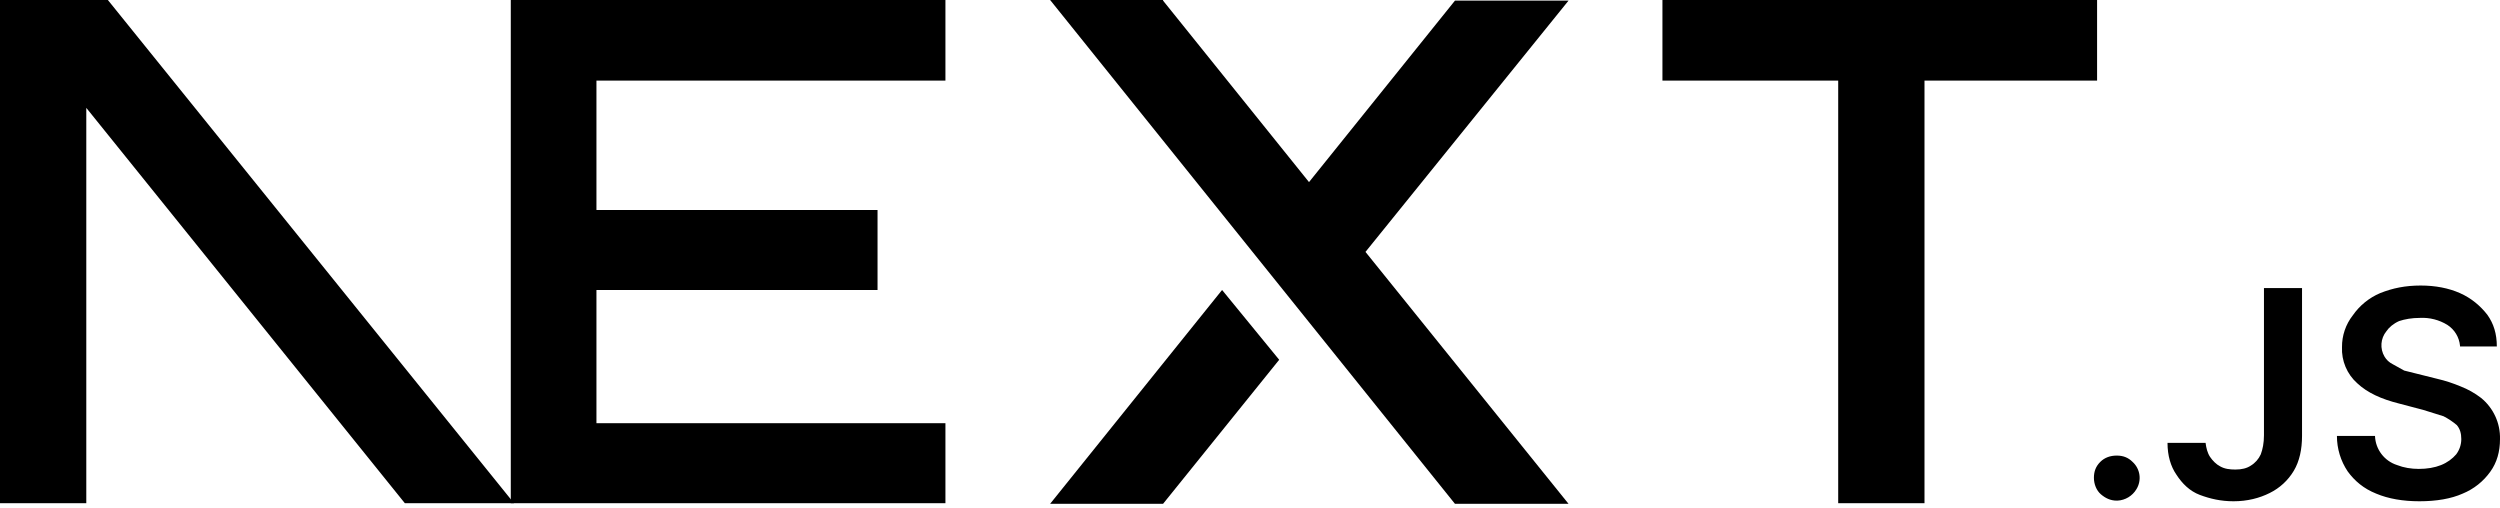
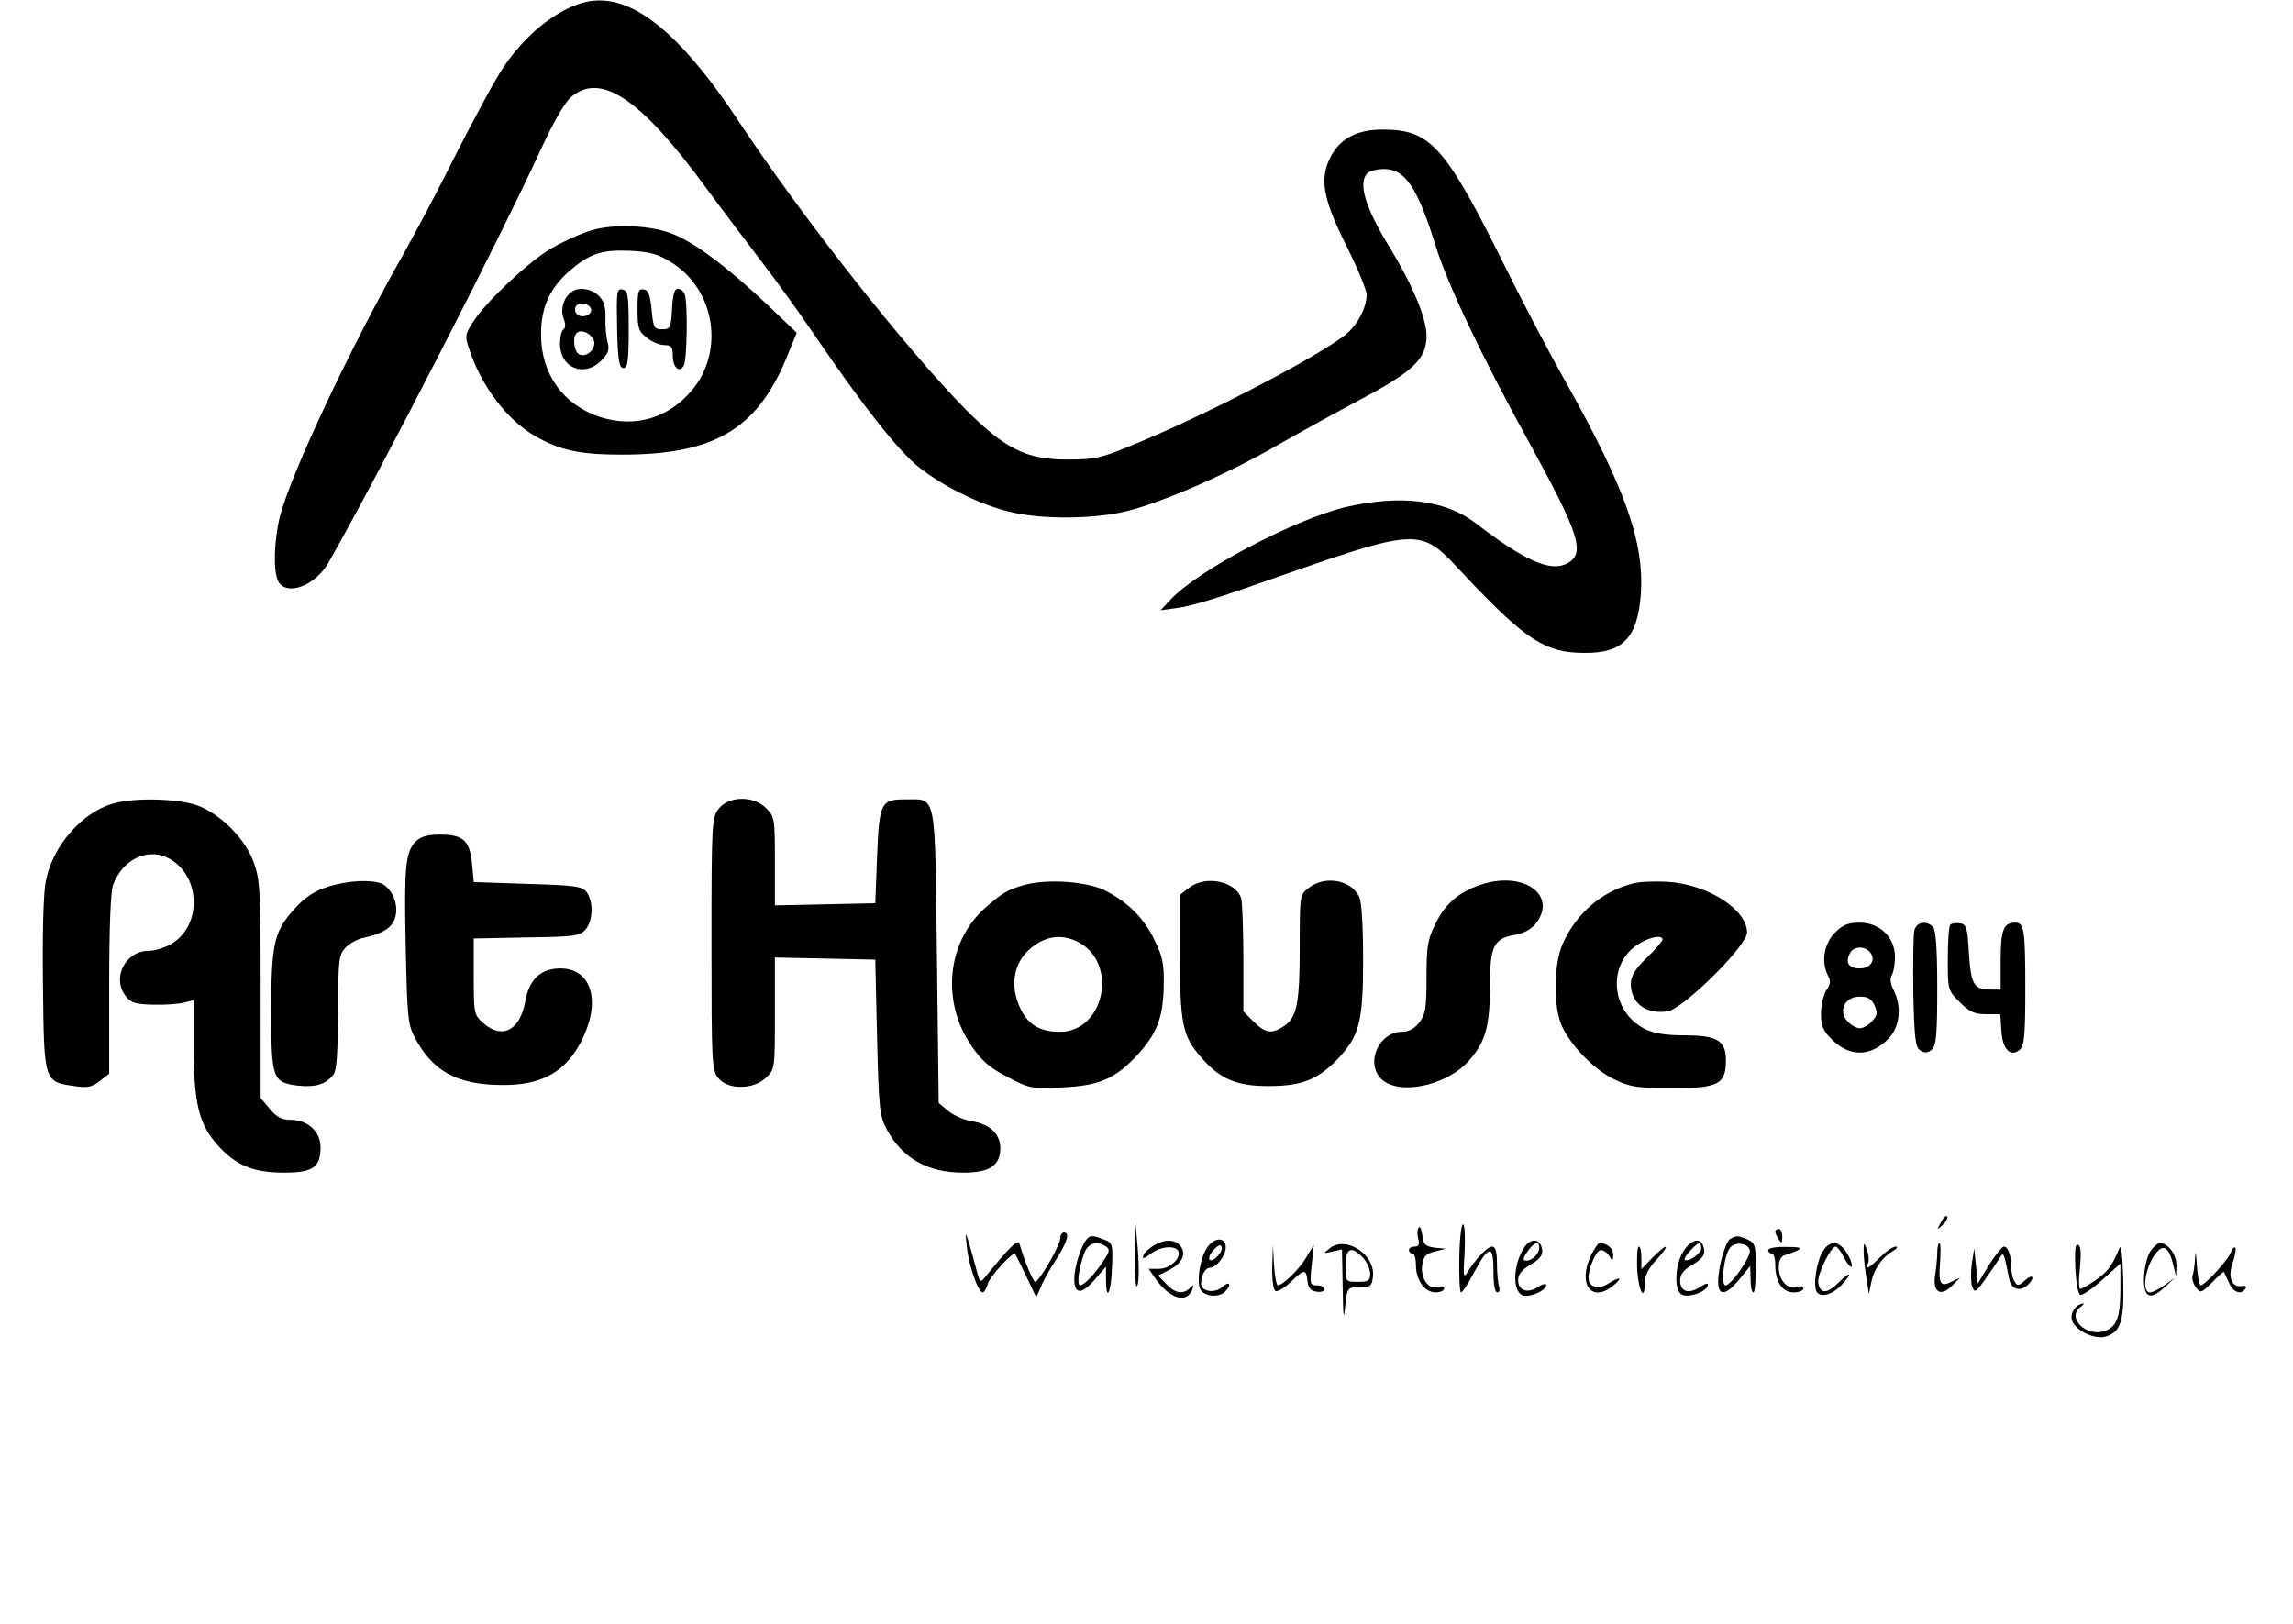
- <svg xmlns="http://www.w3.org/2000/svg" fill="none" viewBox="0 0 394 80">
-   <path fill="#000" d="M262 0h68.5v12.7h-27.2v66.6h-13.6V12.7H262V0ZM149 0v12.7H94v20.4h44.3v12.6H94v21h55v12.6H80.5V0h68.7zm34.3 0h-17.8l63.8 79.4h17.9l-32-39.7 32-39.6h-17.9l-23 28.6-23-28.6zm18.3 56.7-9-11-27.1 33.7h17.8l18.3-22.7z" />
-   <path fill="#000" d="M81 79.3 17 0H0v79.3h13.6V17l50.2 62.3H81Zm252.6-.4c-1 0-1.8-.4-2.5-1s-1.1-1.6-1.1-2.6.3-1.8 1-2.5 1.6-1 2.6-1 1.8.3 2.5 1a3.4 3.4 0 0 1 .6 4.3 3.7 3.7 0 0 1-3 1.8zm23.2-33.5h6v23.3c0 2.1-.4 4-1.3 5.5a9.1 9.1 0 0 1-3.8 3.5c-1.6.8-3.5 1.3-5.7 1.3-2 0-3.7-.4-5.3-1s-2.8-1.8-3.7-3.2c-.9-1.3-1.4-3-1.4-5h6c.1.8.3 1.6.7 2.2s1 1.2 1.6 1.5c.7.4 1.5.5 2.4.5 1 0 1.8-.2 2.4-.6a4 4 0 0 0 1.6-1.8c.3-.8.5-1.8.5-3V45.5zm30.9 9.1a4.4 4.4 0 0 0-2-3.3 7.5 7.5 0 0 0-4.3-1.1c-1.3 0-2.4.2-3.3.5-.9.4-1.6 1-2 1.6a3.5 3.5 0 0 0-.3 4c.3.5.7.9 1.3 1.2l1.8 1 2 .5 3.2.8c1.3.3 2.5.7 3.7 1.2a13 13 0 0 1 3.2 1.8 8.1 8.1 0 0 1 3 6.5c0 2-.5 3.7-1.5 5.1a10 10 0 0 1-4.4 3.5c-1.8.8-4.1 1.2-6.8 1.2-2.6 0-4.9-.4-6.8-1.2-2-.8-3.4-2-4.5-3.5a10 10 0 0 1-1.7-5.6h6a5 5 0 0 0 3.5 4.6c1 .4 2.2.6 3.4.6 1.3 0 2.5-.2 3.5-.6 1-.4 1.8-1 2.4-1.7a4 4 0 0 0 .8-2.4c0-.9-.2-1.6-.7-2.2a11 11 0 0 0-2.1-1.4l-3.2-1-3.8-1c-2.8-.7-5-1.7-6.6-3.2a7.2 7.2 0 0 1-2.4-5.7 8 8 0 0 1 1.7-5 10 10 0 0 1 4.3-3.5c2-.8 4-1.2 6.4-1.2 2.3 0 4.4.4 6.2 1.2 1.8.8 3.2 2 4.3 3.4 1 1.4 1.5 3 1.5 5h-5.8z" />
+ <svg xmlns="http://www.w3.org/2000/svg" version="1.0" width="651pt" height="461pt" viewBox="0 0 651 461" preserveAspectRatio="xMidYMid meet">
+   <g transform="translate(0,461) scale(0.1,-0.1)" fill="#000000" stroke="none">
+     <path d="M1650 4601 c-77 -24 -159 -91 -220 -181 -21 -30 -81 -141 -134 -245 -52 -105 -119 -230 -147 -280 -154 -271 -321 -626 -354 -750 -17 -68 -20 -157 -5 -186 24 -43 106 -12 143 54 147 258 489 925 606 1180 34 73 65 127 83 142 84 71 198 -6 383 -259 44 -60 114 -152 155 -206 41 -53 111 -150 155 -215 135 -198 236 -326 294 -372 70 -55 177 -108 261 -127 91 -22 240 -20 331 3 106 27 288 107 426 187 65 37 172 96 238 131 147 78 185 114 185 179 0 50 -39 144 -106 254 -68 110 -89 181 -62 208 7 7 28 12 48 12 59 0 94 -52 145 -215 34 -111 131 -316 265 -559 145 -264 162 -318 109 -346 -46 -25 -120 7 -259 114 -87 67 -215 82 -370 46 -145 -35 -418 -179 -495 -261 l-30 -32 50 7 c28 3 109 27 180 52 530 185 498 184 640 33 169 -178 223 -213 334 -213 107 -1 149 42 159 161 12 152 -43 307 -221 623 -39 69 -113 210 -165 315 -168 338 -210 386 -342 387 -73 1 -121 -22 -150 -73 -35 -64 -26 -120 43 -258 31 -62 57 -125 57 -138 0 -38 -28 -89 -63 -116 -95 -71 -407 -232 -607 -313 -84 -35 -104 -39 -180 -39 -115 0 -176 30 -285 139 -167 168 -466 547 -644 816 -180 273 -322 380 -451 341z" />
+     <path d="M1664 3951 c-28 -10 -73 -31 -100 -47 -60 -35 -176 -143 -216 -201 -27 -41 -29 -46 -17 -81 34 -106 106 -202 186 -249 72 -42 129 -54 249 -54 260 0 381 71 465 270 l31 76 -88 84 c-107 100 -191 164 -253 192 -66 31 -189 36 -257 10z m242 -86 c125 -78 152 -254 57 -365 -67 -78 -160 -105 -257 -75 -106 34 -170 122 -170 235 0 77 24 130 80 180 57 49 90 61 170 58 59 -3 79 -8 120 -33z" />
+     <path d="M1624 3782 c-23 -15 -34 -50 -24 -76 6 -16 6 -27 0 -31 -6 -4 -10 -22 -10 -41 0 -69 68 -97 117 -48 20 20 24 31 18 52 -4 15 -7 46 -6 69 1 31 -5 49 -19 63 -20 20 -56 26 -76 12z m54 -49 c5 -17 -26 -29 -40 -15 -6 6 -7 15 -3 22 9 14 37 9 43 -7z m6 -85 c13 -22 -14 -54 -38 -45 -16 6 -22 48 -9 61 11 11 35 3 47 -16z" />
+     <path d="M1752 3678 c2 -92 6 -113 18 -113 12 0 15 19 15 110 0 97 -2 110 -18 113 -16 3 -17 -6 -15 -110z" />
+     <path d="M1810 3731 c0 -52 3 -62 26 -80 15 -12 37 -21 50 -21 20 0 24 -5 24 -29 0 -34 18 -51 31 -30 10 16 12 179 3 203 -3 9 -12 16 -20 16 -9 0 -14 -18 -16 -57 -3 -54 -5 -58 -28 -58 -23 0 -25 4 -30 55 -4 42 -9 56 -22 58 -16 3 -18 -5 -18 -57z" />
+     <path d="M321 2328 c-89 -25 -173 -122 -191 -221 -7 -33 -10 -156 -8 -297 3 -273 3 -272 89 -284 37 -6 50 -3 72 14 l27 21 0 254 c0 155 4 265 11 282 26 71 95 105 153 78 95 -45 103 -191 13 -245 -18 -11 -47 -20 -65 -20 -67 0 -106 -79 -64 -130 14 -18 29 -22 77 -23 33 -1 72 2 88 6 l27 7 0 -133 c0 -160 15 -220 68 -279 51 -57 101 -78 188 -78 83 0 104 15 104 73 0 44 -37 77 -85 77 -25 0 -40 8 -59 31 l-26 31 0 308 c0 284 -2 314 -20 362 -23 63 -85 128 -150 157 -50 23 -185 28 -249 9z" />
+     <path d="M2041 2314 c-20 -26 -21 -38 -21 -384 0 -337 1 -359 19 -381 27 -34 99 -34 135 0 26 24 26 26 26 183 l0 159 143 -3 142 -3 5 -220 c5 -202 7 -223 27 -261 44 -83 116 -124 218 -124 75 0 105 20 105 70 0 40 -30 68 -81 76 -23 4 -53 17 -68 30 l-26 22 -5 417 c-6 473 0 445 -91 445 -68 0 -73 -10 -79 -164 l-5 -131 -142 -3 -143 -3 0 126 c0 120 -1 127 -25 150 -35 36 -105 35 -134 -1z" />
+     <path d="M1181 2221 c-30 -30 -34 -71 -29 -304 4 -191 6 -216 25 -252 50 -96 119 -135 245 -136 119 -2 189 39 234 136 50 107 21 195 -65 195 -56 0 -89 -31 -100 -95 -15 -81 -65 -107 -118 -61 -27 24 -28 26 -28 133 l0 108 150 3 c139 2 151 4 168 23 21 26 22 78 3 105 -13 17 -31 20 -168 24 l-153 5 -5 54 c-7 65 -25 81 -92 81 -34 0 -54 -6 -67 -19z" />
+     <path d="M957 2099 c-57 -13 -91 -34 -129 -79 -50 -58 -58 -96 -58 -281 0 -194 4 -203 77 -212 49 -5 79 4 100 32 9 11 12 66 13 177 0 147 2 162 20 182 11 12 33 24 48 28 55 12 81 26 92 53 13 32 0 76 -28 97 -19 15 -79 16 -135 3z" />
+     <path d="M2908 2097 c-48 -14 -62 -22 -112 -66 -108 -97 -124 -265 -38 -391 29 -42 51 -62 102 -88 62 -33 68 -34 155 -30 106 5 150 24 213 91 57 62 74 107 76 197 1 64 -3 84 -27 132 -30 62 -75 106 -139 139 -51 26 -165 34 -230 16z m153 -162 c115 -60 75 -255 -52 -255 -55 0 -88 19 -110 62 -36 71 -21 144 40 185 40 27 80 29 122 8z" />
+     <path d="M3376 2089 l-26 -20 0 -171 c0 -192 7 -230 58 -288 54 -64 103 -85 197 -84 91 0 137 19 192 76 62 65 73 105 73 280 0 94 -4 167 -11 181 -22 48 -97 62 -143 26 -26 -20 -26 -20 -26 -168 0 -160 -8 -201 -45 -225 -35 -23 -53 -20 -86 13 l-29 29 0 149 c0 81 -3 158 -6 171 -14 49 -101 68 -148 31z" />
+     <path d="M4199 2096 c-59 -21 -96 -53 -123 -108 -23 -46 -26 -64 -26 -154 0 -87 -3 -105 -21 -128 -13 -17 -30 -26 -49 -26 -62 0 -102 -81 -63 -129 45 -55 191 -27 256 50 45 52 57 97 57 210 0 112 11 134 70 144 25 4 47 16 60 32 65 83 -39 153 -161 109z" />
+     <path d="M4635 2101 c-88 -23 -159 -84 -198 -170 -26 -58 -28 -177 -3 -234 25 -56 94 -127 151 -153 43 -21 66 -24 163 -24 131 0 152 11 152 79 0 57 -25 71 -120 71 -51 0 -86 6 -110 18 -98 49 -108 187 -17 242 33 20 67 26 67 12 0 -4 -20 -28 -45 -52 -34 -33 -45 -52 -45 -75 1 -54 43 -86 104 -77 45 7 226 186 226 224 0 66 -114 138 -228 144 -37 2 -80 0 -97 -5z" />
+     <path d="M5209 1961 c-31 -32 -39 -83 -19 -122 8 -14 7 -25 -5 -41 -8 -13 -15 -42 -15 -66 0 -35 6 -49 29 -72 51 -52 111 -52 162 0 33 33 39 91 15 139 -9 17 -11 32 -5 42 5 8 9 31 9 52 0 55 -43 97 -100 97 -33 0 -48 -6 -71 -29z m100 -55 c18 -21 2 -46 -29 -46 -31 0 -42 16 -28 43 10 20 41 22 57 3z m13 -151 c9 -21 8 -28 -7 -45 -10 -11 -26 -20 -35 -20 -9 0 -25 9 -35 20 -27 30 -7 70 35 70 23 0 33 -6 42 -25z" />
+     <path d="M5435 1968 c-3 -13 -4 -92 -3 -177 3 -131 6 -155 20 -164 12 -8 21 -7 32 2 13 11 16 40 16 175 0 113 -4 166 -12 174 -19 19 -47 14 -53 -10z" />
+     <path d="M5537 1984 c-4 -4 -7 -48 -7 -97 0 -88 0 -89 34 -123 27 -27 42 -34 74 -34 l41 0 3 -46 c3 -54 26 -77 52 -55 13 11 16 39 16 171 0 170 -3 190 -29 190 -33 0 -41 -22 -41 -107 l0 -83 -27 0 c-49 0 -57 13 -63 102 -4 74 -7 83 -25 86 -12 2 -24 0 -28 -4z" />
+     <path d="M5510 1138 c-12 -22 -12 -22 6 -6 10 10 15 20 12 24 -4 3 -12 -5 -18 -18z" />
+     <path d="M3222 1040 c0 -67 3 -95 8 -78 4 14 4 61 0 105 l-7 78 -1 -105z" />
+     <path d="M4143 1039 c-1 -54 1 -99 5 -99 4 0 21 26 37 57 42 78 55 79 55 4 0 -38 4 -61 11 -61 6 0 8 7 5 16 -3 9 -6 38 -6 65 0 35 -4 49 -14 49 -14 0 -49 -38 -72 -76 -9 -15 -10 -2 -6 57 2 42 1 79 -4 82 -5 3 -10 -39 -11 -94z" />
+     <path d="M4028 1124 c-4 -4 -5 -18 -2 -30 5 -18 2 -24 -10 -24 -9 0 -16 -4 -16 -10 0 -5 5 -10 10 -10 6 0 10 -15 10 -33 0 -43 25 -77 56 -77 13 0 24 5 24 11 0 6 -8 8 -19 4 -26 -8 -49 26 -43 64 3 23 11 31 35 37 l32 8 -32 3 c-27 4 -32 9 -35 35 -2 16 -6 27 -10 22z" />
+     <path d="M5040 1113 c0 -5 5 -15 10 -23 8 -12 10 -11 10 8 0 12 -4 22 -10 22 -5 0 -10 -3 -10 -7z" />
+     <path d="M2745 1069 c5 -51 32 -129 45 -129 4 0 10 10 14 23 5 21 73 95 78 86 2 -2 16 -31 32 -64 l28 -59 13 29 c6 17 26 52 44 79 32 51 39 76 21 76 -5 0 -10 -8 -10 -17 0 -19 -60 -123 -71 -123 -6 0 -30 58 -45 109 -4 13 -30 -13 -95 -93 -16 -20 -17 -20 -27 19 -6 22 -15 56 -21 75 -10 34 -11 34 -6 -11z" />
+     <path d="M3083 1088 c-15 -20 -33 -78 -33 -109 0 -45 20 -46 57 -4 l33 38 0 -36 c0 -67 15 -38 17 33 3 67 2 71 -23 80 -33 13 -40 13 -51 -2z m56 -17 c12 -8 12 -14 -4 -38 -24 -38 -57 -73 -68 -73 -11 0 -4 51 12 93 11 27 34 34 60 18z" />
+     <path d="M4911 1091 c-7 -5 -18 -33 -25 -62 -21 -95 0 -116 53 -51 l30 37 1 -37 c0 -21 3 -38 8 -38 4 0 7 31 7 70 0 62 -2 70 -23 80 -28 12 -33 12 -51 1z m57 -32 c3 -18 -53 -99 -69 -99 -15 0 -4 87 13 107 14 18 52 13 56 -8z" />
+     <path d="M3279 1075 c-15 -8 -29 -21 -33 -30 -4 -11 2 -10 23 6 28 21 72 23 77 4 6 -20 -26 -48 -55 -48 l-30 0 20 -29 c41 -57 88 -70 104 -30 5 14 4 15 -6 5 -20 -20 -43 -16 -68 11 l-23 24 28 14 c37 18 52 43 38 66 -14 22 -43 25 -75 7z" />
+     <path d="M3427 1067 c-22 -33 -31 -105 -17 -122 15 -18 52 -19 68 -3 20 20 13 32 -7 14 -22 -20 -61 -14 -61 9 0 23 12 45 25 45 18 0 45 34 45 58 0 30 -33 29 -53 -1z m29 -25 c-23 -23 -33 -6 -10 19 12 13 20 16 22 9 3 -7 -3 -19 -12 -28z" />
+     <path d="M4327 1067 c-35 -54 -33 -137 4 -137 25 0 59 18 59 31 0 5 -11 3 -24 -6 -29 -19 -56 -10 -56 20 0 16 11 30 36 44 26 16 35 27 32 43 -4 31 -32 34 -51 5z m43 0 c0 -17 -20 -37 -37 -37 -10 0 -10 6 3 25 18 27 34 33 34 12z" />
+     <path d="M4782 1061 c-27 -38 -31 -118 -6 -128 21 -8 66 8 72 25 3 10 -3 9 -22 -3 -32 -21 -56 -13 -56 19 0 17 10 30 36 45 26 16 35 27 32 43 -5 34 -31 33 -56 -1z m48 4 c0 -15 -38 -41 -47 -32 -5 5 33 47 42 47 3 0 5 -7 5 -15z" />
+     <path d="M3775 1065 c-19 -15 -19 -15 8 -9 l27 6 2 -108 c1 -84 3 -96 7 -54 6 54 6 54 41 55 32 0 35 3 38 31 6 62 -77 116 -123 79z m95 -27 c11 -12 20 -32 20 -45 0 -20 -5 -23 -35 -23 -35 0 -35 0 -35 45 0 51 16 59 50 23z" />
+     <path d="M4517 1045 c-39 -82 2 -137 64 -85 28 23 18 26 -15 5 -27 -18 -56 -10 -56 15 0 31 22 80 35 80 8 0 19 -8 24 -17 9 -16 10 -16 11 3 0 19 -17 34 -39 34 -4 0 -15 -16 -24 -35z" />
+     <path d="M5176 1058 c-19 -29 -29 -99 -18 -117 12 -17 46 -7 72 22 32 34 23 38 -10 5 -33 -33 -53 -33 -58 0 -3 22 35 102 50 102 4 0 15 -14 23 -31 9 -17 19 -29 22 -26 2 3 -1 16 -8 29 -23 44 -51 50 -73 16z" />
+     <path d="M5291 1055 c0 -16 4 -50 8 -75 l7 -45 7 35 c8 38 31 70 62 88 11 6 14 12 7 12 -8 0 -27 -13 -44 -30 -33 -33 -43 -38 -34 -15 3 8 1 25 -4 37 -8 21 -9 21 -9 -7z" />
+     <path d="M5500 1053 c0 -16 -3 -45 -6 -65 -8 -48 17 -62 49 -28 l22 22 -23 -11 c-33 -17 -39 -8 -34 54 2 30 2 55 -2 55 -3 0 -6 -12 -6 -27z" />
+     <path d="M5892 1009 c2 -41 8 -74 14 -76 6 -2 34 17 63 43 l51 46 0 -72 c0 -79 -10 -107 -43 -119 -52 -20 -111 36 -71 67 11 8 13 12 5 10 -25 -7 -37 -36 -25 -55 16 -26 62 -46 90 -39 45 12 55 43 52 162 -2 71 -6 102 -11 89 -22 -52 -33 -66 -67 -90 -20 -14 -40 -25 -44 -25 -4 0 -5 26 -1 59 4 40 3 61 -5 66 -8 5 -10 -14 -8 -66z" />
+     <path d="M6104 1055 c-8 -13 -16 -45 -17 -72 -2 -58 17 -67 59 -28 l29 27 -29 -21 c-16 -12 -35 -21 -42 -21 -27 0 -11 84 22 117 19 20 33 7 44 -39 l8 -33 1 31 c1 31 -24 64 -47 64 -6 0 -19 -11 -28 -25z" />
+     <path d="M3612 1013 c-1 -36 3 -65 9 -69 6 -3 25 8 43 25 39 38 44 38 48 4 2 -20 9 -29 26 -31 12 -2 22 1 22 7 0 6 -10 11 -21 11 -20 0 -21 3 -15 58 l6 57 -21 -35 c-20 -34 -66 -79 -81 -80 -4 0 -9 26 -11 58 l-3 57 -2 -62z" />
+     <path d="M4648 1005 c4 -63 22 -94 22 -36 0 20 11 41 34 65 41 45 30 48 -13 4 l-31 -32 0 32 c0 18 -3 32 -7 32 -5 0 -6 -29 -5 -65z" />
+     <path d="M5020 1060 c0 -5 5 -10 10 -10 6 0 10 -13 10 -30 0 -50 20 -80 52 -80 15 0 28 5 28 11 0 6 -8 8 -19 4 -26 -8 -51 20 -51 56 0 19 6 32 18 35 55 18 56 23 5 23 -29 1 -53 -3 -53 -9z" />
+     <path d="M5647 1018 l-32 -53 -5 50 -5 50 -7 -44 c-3 -24 -3 -53 1 -64 7 -19 10 -18 37 20 16 22 34 49 40 59 13 20 12 22 29 -61 6 -27 32 -34 53 -13 21 21 13 32 -9 12 -17 -16 -22 -16 -29 -4 -6 8 -10 27 -10 42 0 33 -9 58 -21 58 -5 0 -24 -24 -42 -52z" />
+     <path d="M6232 1038 c-1 -20 -4 -42 -7 -50 -3 -7 1 -22 9 -33 13 -18 15 -18 46 13 18 18 33 32 34 30 1 -2 7 -15 14 -30 12 -28 35 -37 47 -17 4 6 0 9 -10 7 -29 -5 -41 26 -26 67 7 20 10 39 7 42 -3 3 -9 -3 -12 -13 -8 -21 -74 -94 -86 -94 -4 0 -9 26 -11 58 -2 34 -4 43 -5 20z" />
+   </g>
</svg>
